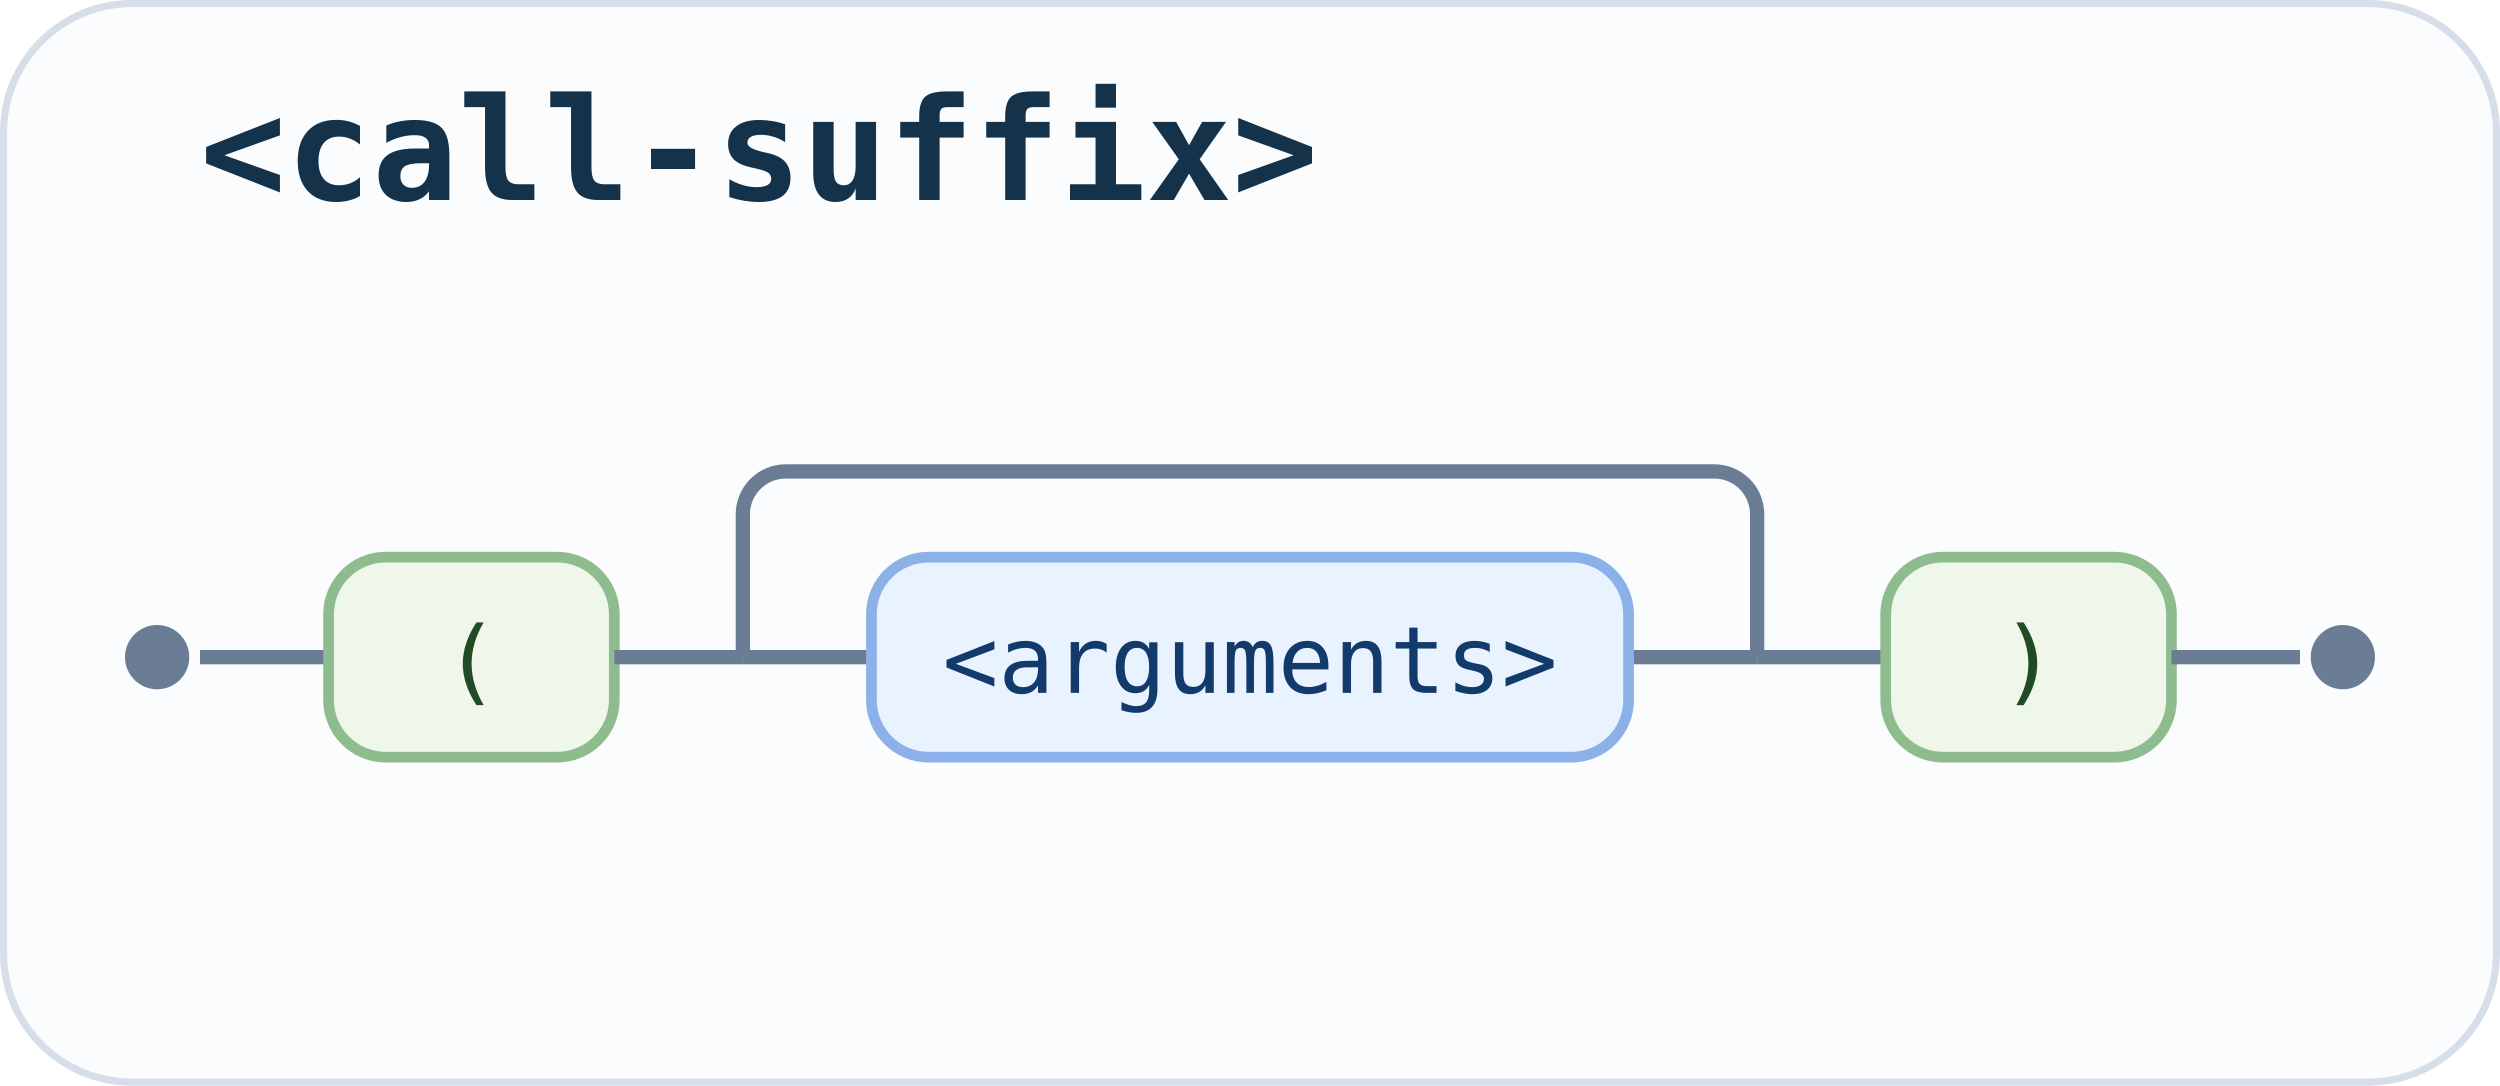
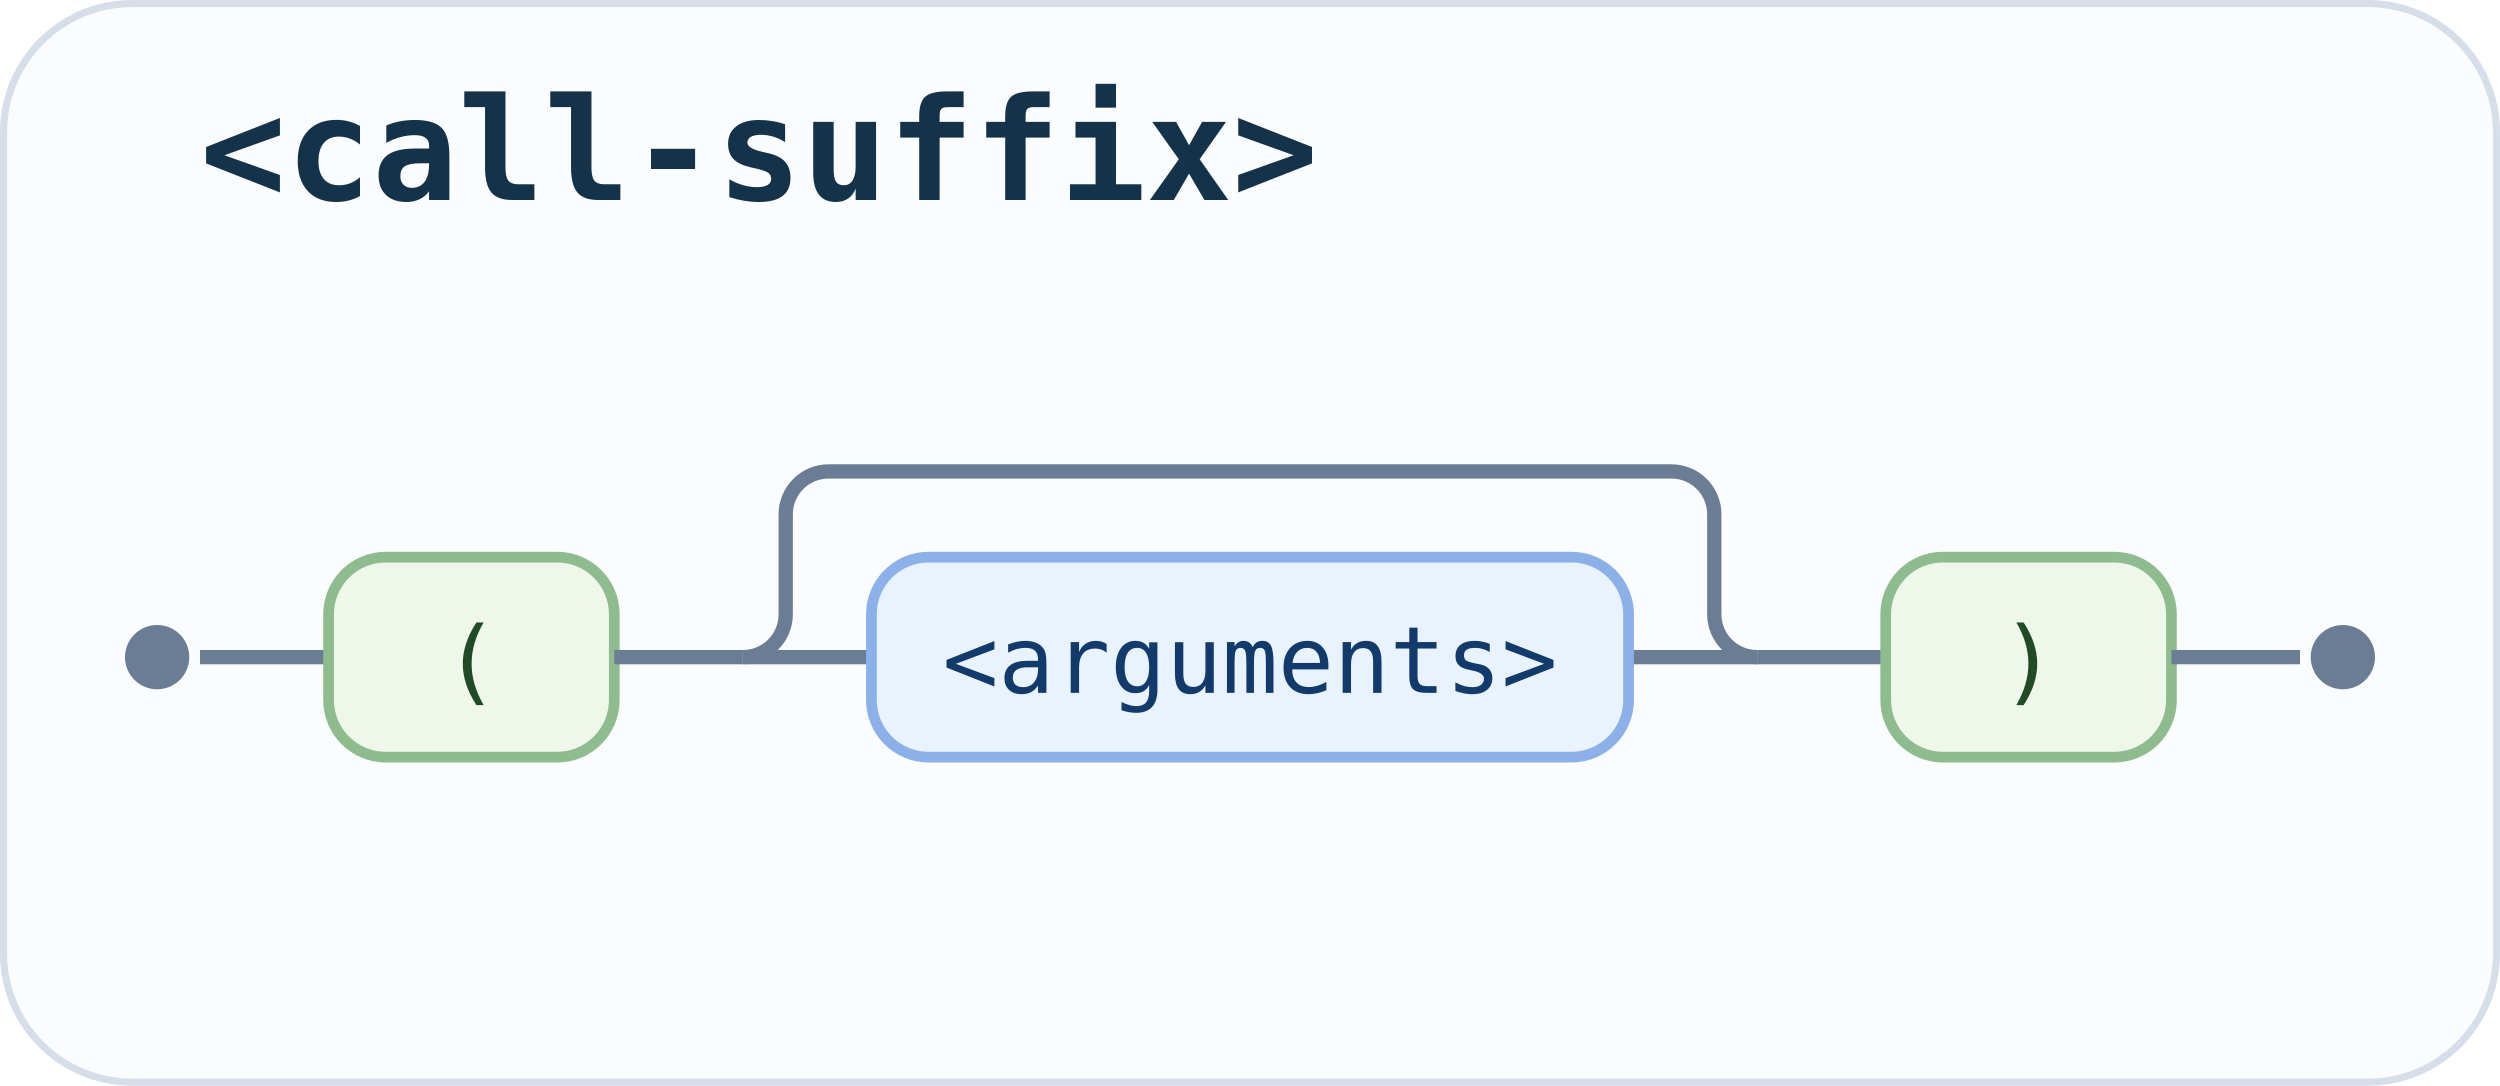
<svg xmlns="http://www.w3.org/2000/svg" width="350" height="152" viewBox="0 0 350 152" role="img" aria-labelledby="title-call_suffix desc-call_suffix">
  <rect x="0.5" y="0.5" width="349" height="151" rx="18" fill="#fbfcfe" stroke="#d6deea" />
  <text x="28" y="28" fill="#14324a" font-family="ui-monospace, SFMono-Regular, Menlo, Consolas, monospace" font-size="20" font-weight="700">&lt;call-suffix&gt;</text>
  <line x1="28" y1="92" x2="46" y2="92" stroke="#6a7d95" stroke-width="2" />
  <rect x="46" y="78" width="40" height="28" rx="8" fill="#eef7ea" stroke="#8fbc8f" stroke-width="1.5" />
  <text x="66.0" y="97" text-anchor="middle" fill="#204b24" font-family="ui-monospace, SFMono-Regular, Menlo, Consolas, monospace" font-size="13">(</text>
  <line x1="86" y1="92" x2="104" y2="92" stroke="#6a7d95" stroke-width="2" />
  <line x1="104" y1="92" x2="122" y2="92" stroke="#6a7d95" stroke-width="2" />
  <line x1="228" y1="92" x2="246" y2="92" stroke="#6a7d95" stroke-width="2" />
  <rect x="122" y="78" width="106" height="28" rx="8" fill="#e9f2ff" stroke="#8cb0e8" stroke-width="1.5" />
  <text x="175.0" y="97" text-anchor="middle" fill="#123a6b" font-family="ui-monospace, SFMono-Regular, Menlo, Consolas, monospace" font-size="13">&lt;arguments&gt;</text>
-   <path d="M 104 92 L 104 72 A 6 6 0 0 1 110 66 L 240 66 A 6 6 0 0 1 246 72 L 246 92" fill="none" stroke="#6a7d95" stroke-width="2" />
+   <path d="M 104 92 A 6 6 0 0 0 110 86 L 110 72 A 6 6 0 0 1 116 66 L 234 66 A 6 6 0 0 1 240 72 L 240 86 A 6 6 0 0 0 246 92" fill="none" stroke="#6a7d95" stroke-width="2" />
  <line x1="246" y1="92" x2="264" y2="92" stroke="#6a7d95" stroke-width="2" />
  <rect x="264" y="78" width="40" height="28" rx="8" fill="#eef7ea" stroke="#8fbc8f" stroke-width="1.5" />
  <text x="284.0" y="97" text-anchor="middle" fill="#204b24" font-family="ui-monospace, SFMono-Regular, Menlo, Consolas, monospace" font-size="13">)</text>
  <line x1="304" y1="92" x2="322" y2="92" stroke="#6a7d95" stroke-width="2" />
  <circle cx="22" cy="92" r="4.5" fill="#6a7d95" />
  <circle cx="328" cy="92" r="4.5" fill="#6a7d95" />
</svg>
